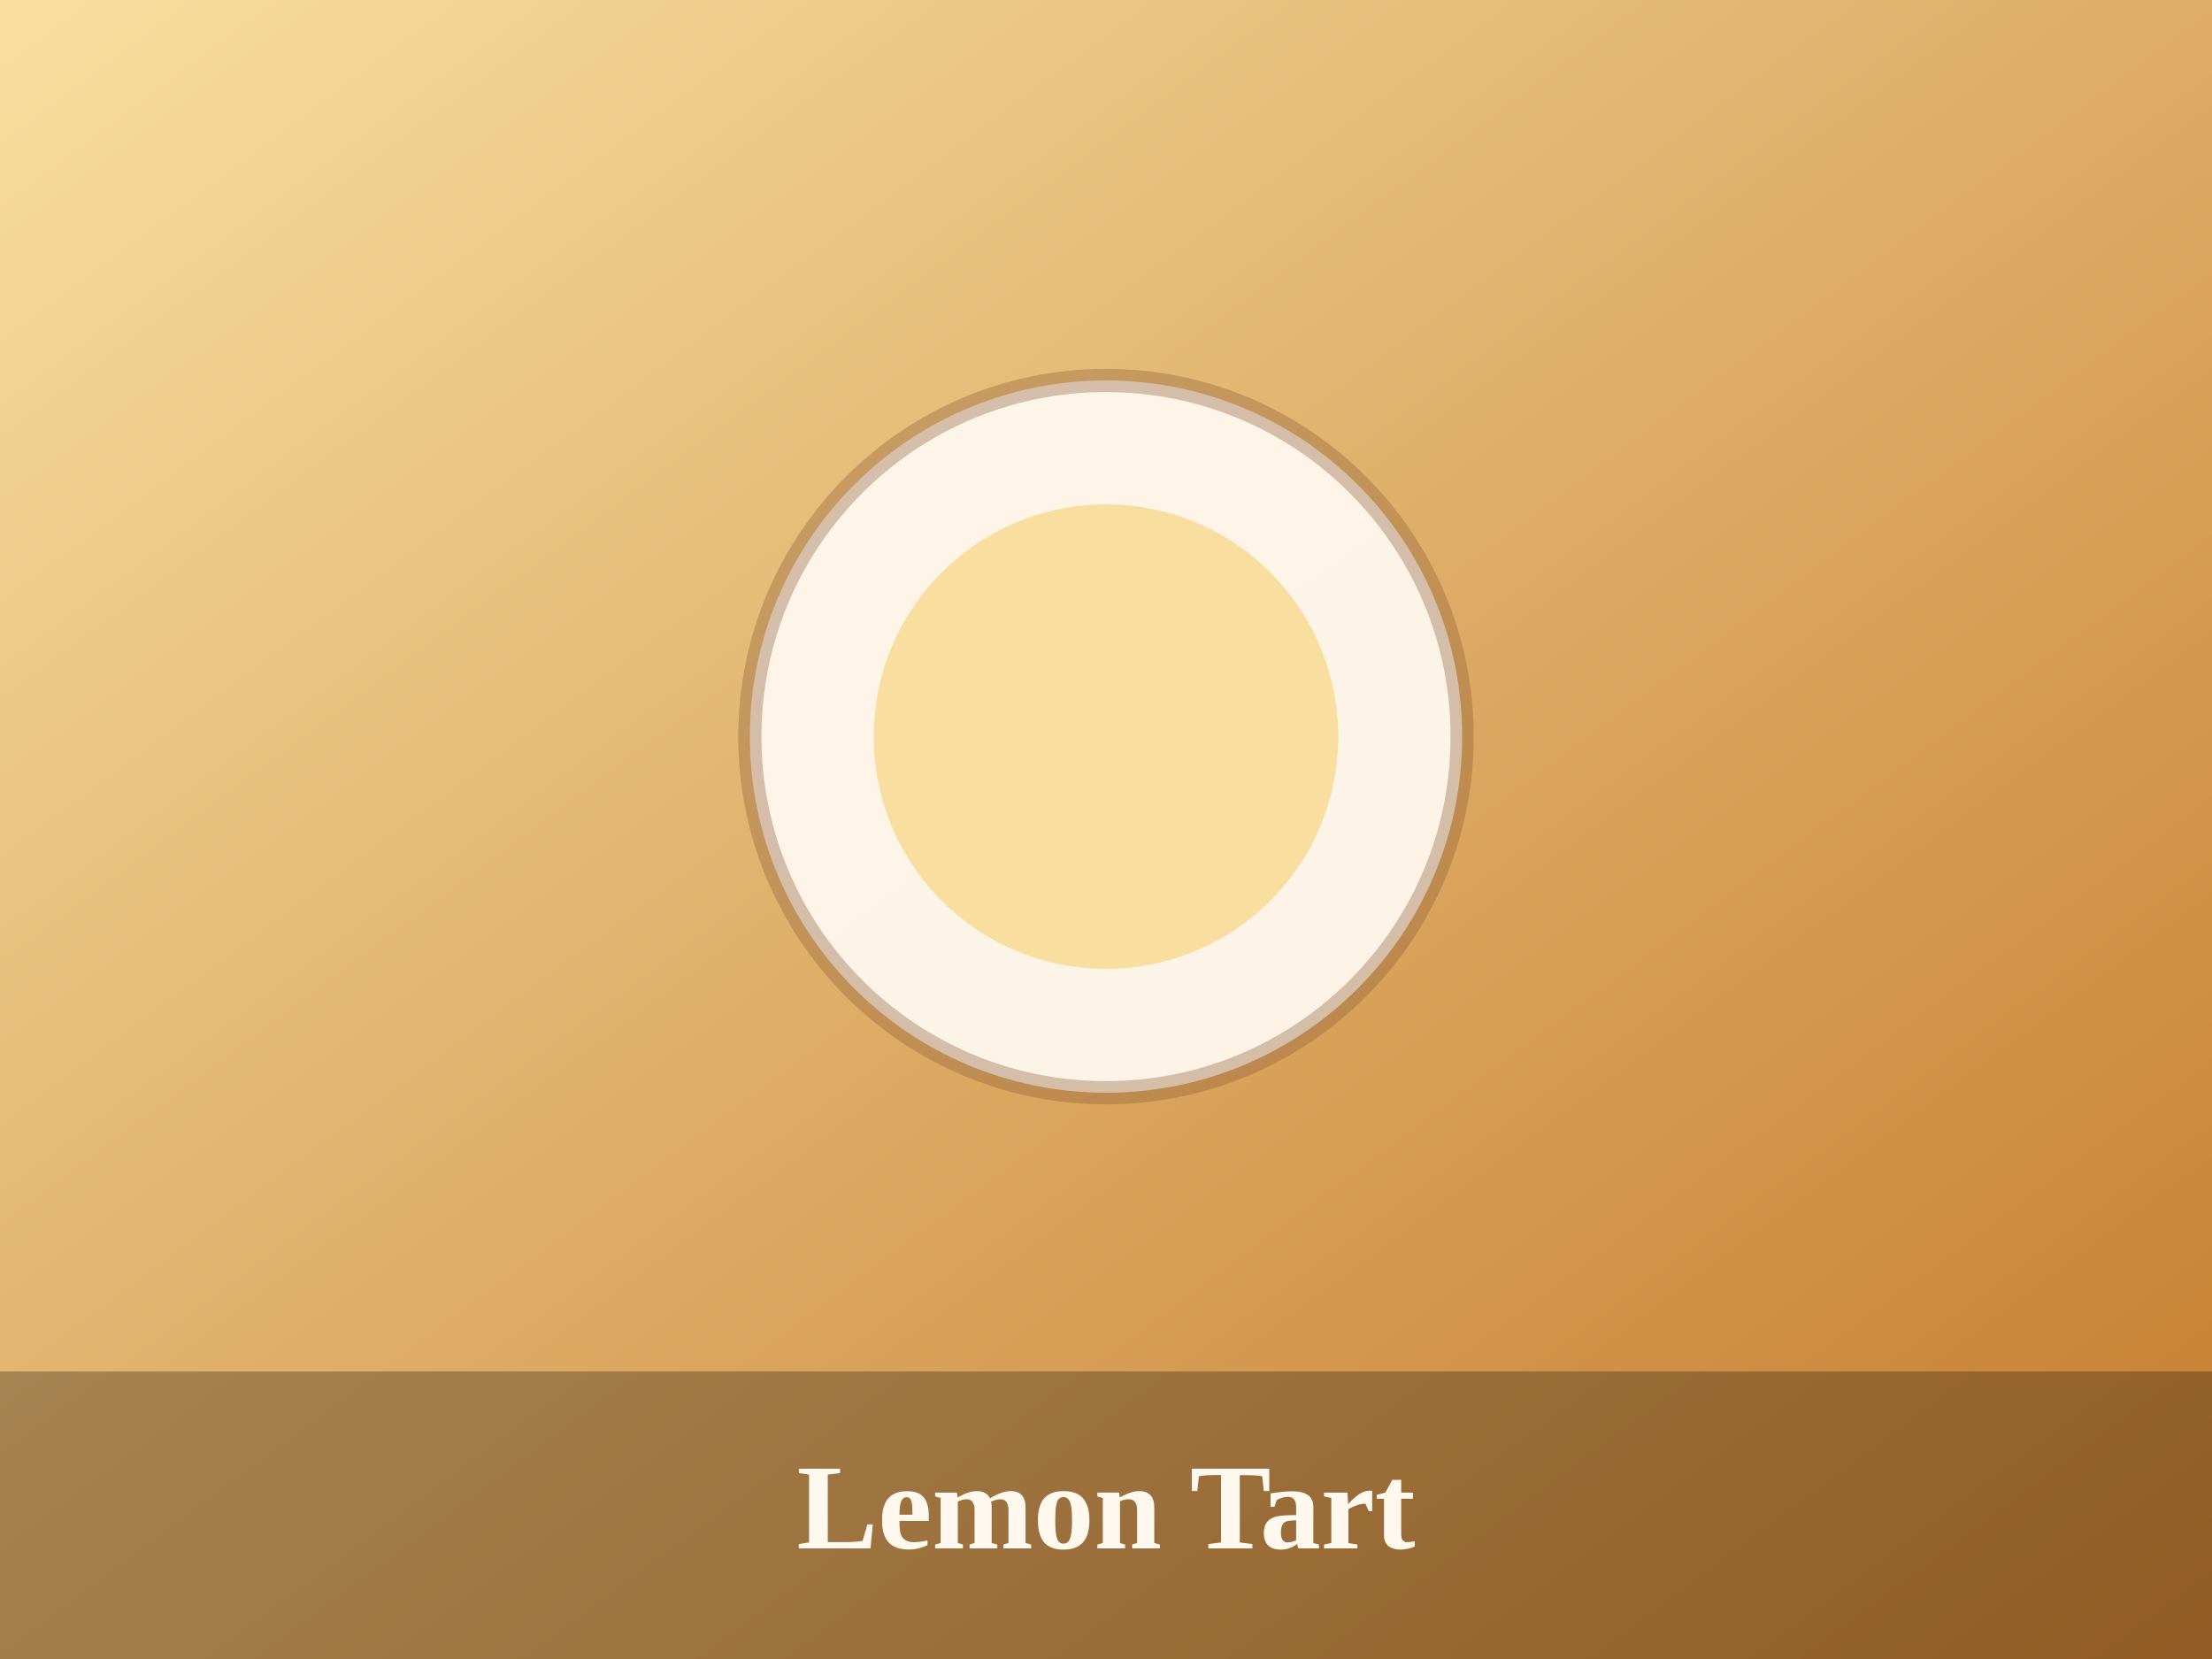
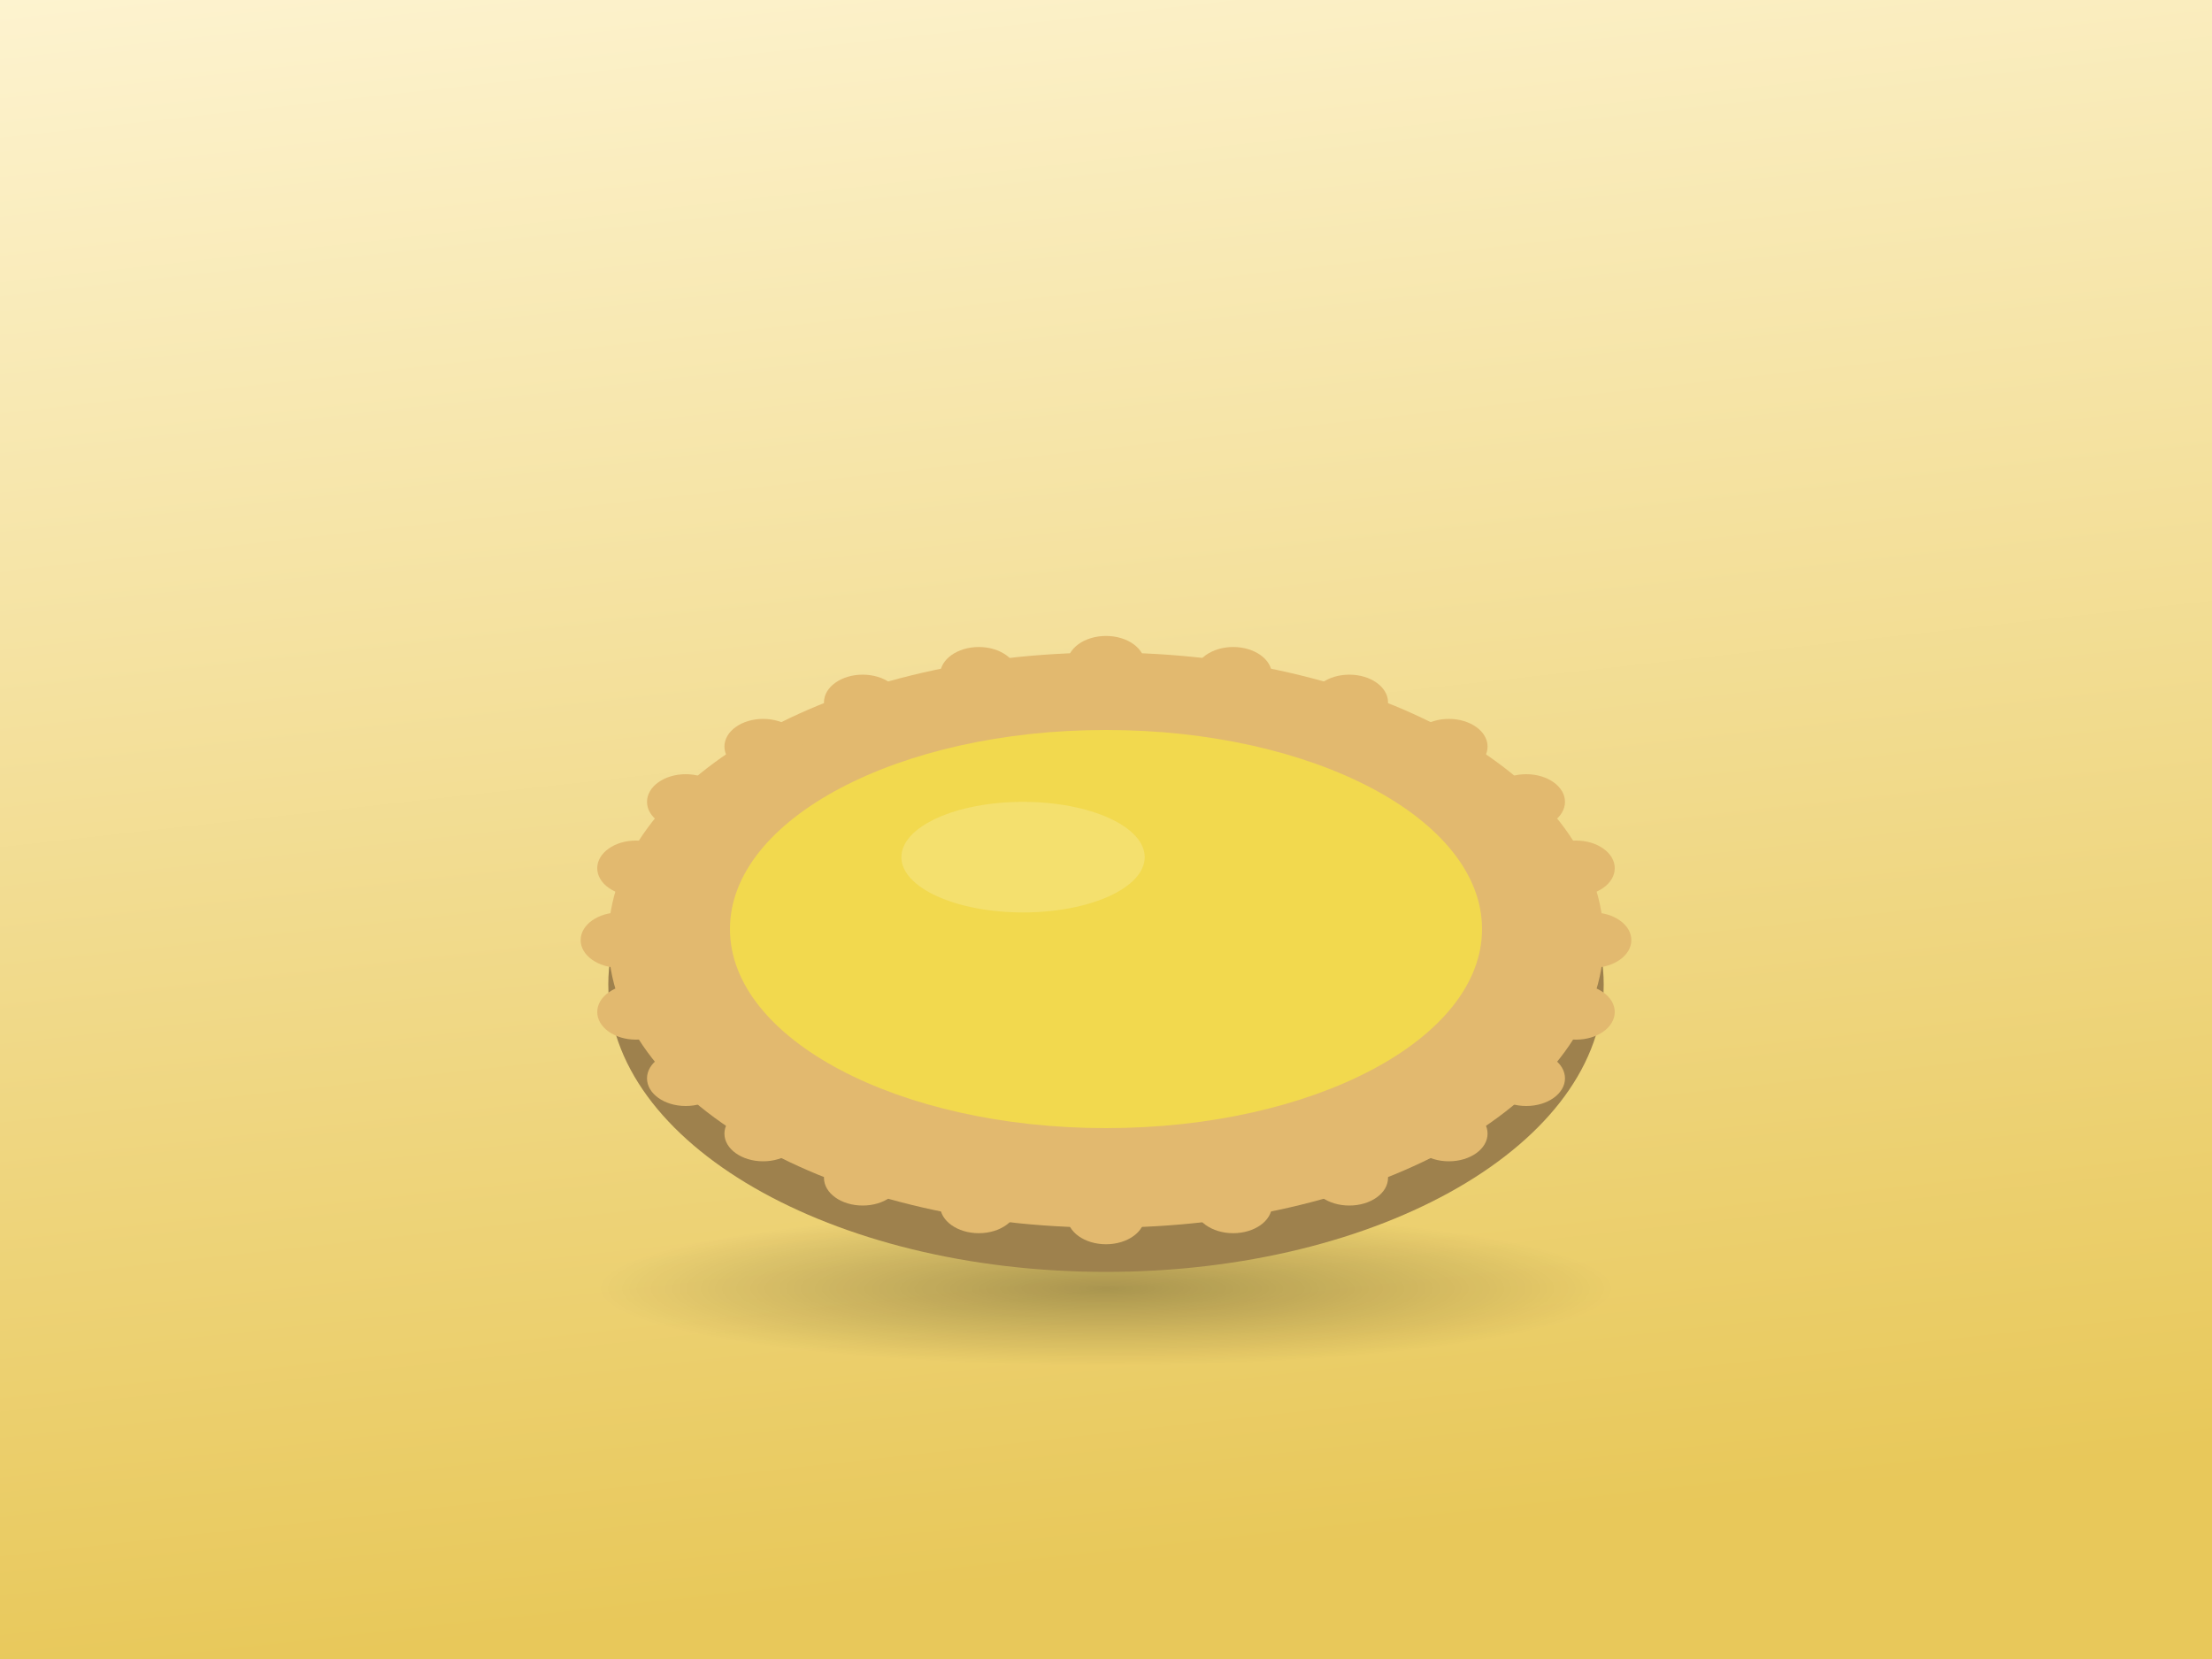
<svg xmlns="http://www.w3.org/2000/svg" viewBox="0 0 400 300" width="800" height="600">
  <defs>
-     <linearGradient id="bg" x1="0" y1="0" x2="1" y2="1">
-       <stop offset="0%" stop-color="#f8dfa0" />
-       <stop offset="100%" stop-color="#c47a2c" />
+     <linearGradient id="bg" x1="0" y1="0" x2="0.15" y2="1">
+       <stop offset="0%" stop-color="#fdf3cf" />
+       <stop offset="100%" stop-color="#e8c85a" />
    </linearGradient>
+     <radialGradient id="shadow" cx="50%" cy="50%" r="50%">
+       <stop offset="0%" stop-color="#000000" stop-opacity="0.28" />
+       <stop offset="100%" stop-color="#000000" stop-opacity="0" />
+     </radialGradient>
  </defs>
  <rect width="400" height="300" fill="url(#bg)" />
-   <g transform="translate(60,10) scale(2.8)">
-     <circle cx="50" cy="44" r="23" fill="#fff8ee" opacity="0.95" />
-     <circle cx="50" cy="44" r="15" fill="#f8dfa0" />
-     <circle cx="50" cy="44" r="23" fill="none" stroke="#8a5a34" stroke-width="1.5" opacity="0.35" />
-   </g>
-   <rect x="0" y="248" width="400" height="52" fill="#241a12" opacity="0.32" />
-   <text x="200" y="280" text-anchor="middle" font-family="Georgia, 'Times New Roman', serif" font-size="22" fill="#fff8ee" font-weight="600">Lemon Tart</text>
+   <ellipse cx="200" cy="233" rx="92" ry="14" fill="url(#shadow)" />
+   <ellipse cx="200" cy="178" rx="90" ry="52" fill="#9e814d" />
+   <ellipse cx="200" cy="170" rx="90" ry="52" fill="#e2b96f" />
+   <ellipse cx="200" cy="168" rx="68" ry="36" fill="#f2d94e" />
+   <ellipse cx="185" cy="155" rx="22" ry="10" fill="#f5e483" opacity="0.6" />
+   <ellipse cx="288" cy="170" rx="7" ry="5" fill="#e2b96f" />
+   <ellipse cx="285" cy="183" rx="7" ry="5" fill="#e2b96f" />
+   <ellipse cx="276" cy="195" rx="7" ry="5" fill="#e2b96f" />
+   <ellipse cx="262" cy="205" rx="7" ry="5" fill="#e2b96f" />
+   <ellipse cx="244" cy="213" rx="7" ry="5" fill="#e2b96f" />
+   <ellipse cx="223" cy="218" rx="7" ry="5" fill="#e2b96f" />
+   <ellipse cx="200" cy="220" rx="7" ry="5" fill="#e2b96f" />
+   <ellipse cx="177" cy="218" rx="7" ry="5" fill="#e2b96f" />
+   <ellipse cx="156" cy="213" rx="7" ry="5" fill="#e2b96f" />
+   <ellipse cx="138" cy="205" rx="7" ry="5" fill="#e2b96f" />
+   <ellipse cx="124" cy="195" rx="7" ry="5" fill="#e2b96f" />
+   <ellipse cx="115" cy="183" rx="7" ry="5" fill="#e2b96f" />
+   <ellipse cx="112" cy="170" rx="7" ry="5" fill="#e2b96f" />
+   <ellipse cx="115" cy="157" rx="7" ry="5" fill="#e2b96f" />
+   <ellipse cx="124" cy="145" rx="7" ry="5" fill="#e2b96f" />
+   <ellipse cx="138" cy="135" rx="7" ry="5" fill="#e2b96f" />
+   <ellipse cx="156" cy="127" rx="7" ry="5" fill="#e2b96f" />
+   <ellipse cx="177" cy="122" rx="7" ry="5" fill="#e2b96f" />
+   <ellipse cx="200" cy="120" rx="7" ry="5" fill="#e2b96f" />
+   <ellipse cx="223" cy="122" rx="7" ry="5" fill="#e2b96f" />
+   <ellipse cx="244" cy="127" rx="7" ry="5" fill="#e2b96f" />
+   <ellipse cx="262" cy="135" rx="7" ry="5" fill="#e2b96f" />
+   <ellipse cx="276" cy="145" rx="7" ry="5" fill="#e2b96f" />
+   <ellipse cx="285" cy="157" rx="7" ry="5" fill="#e2b96f" />
</svg>
